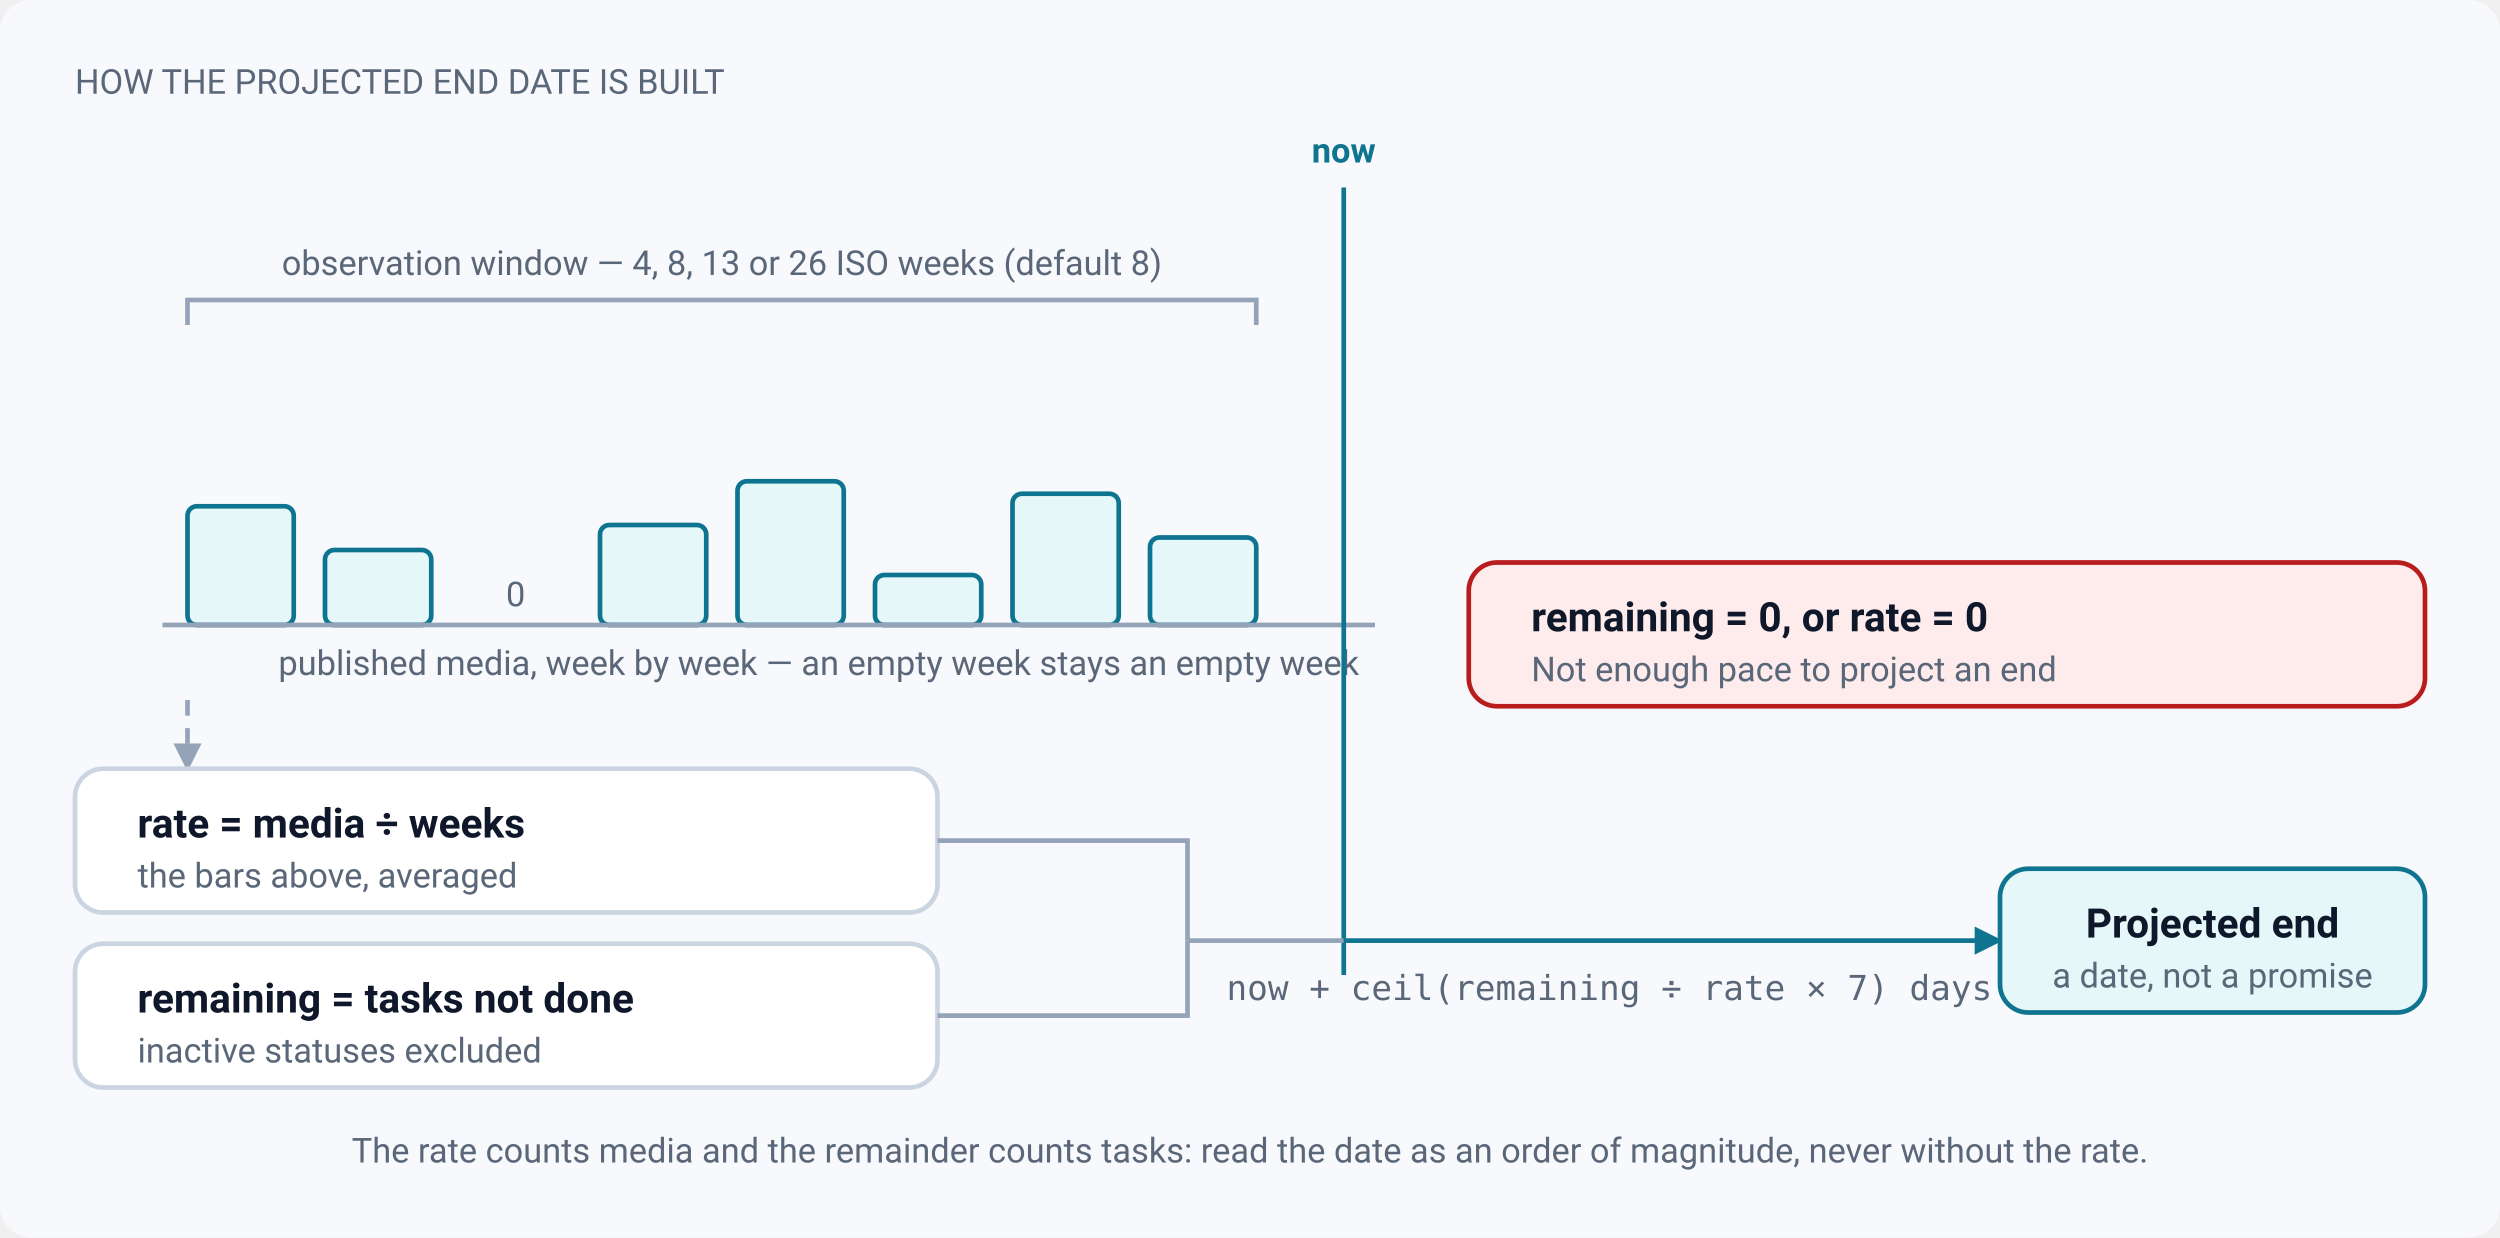
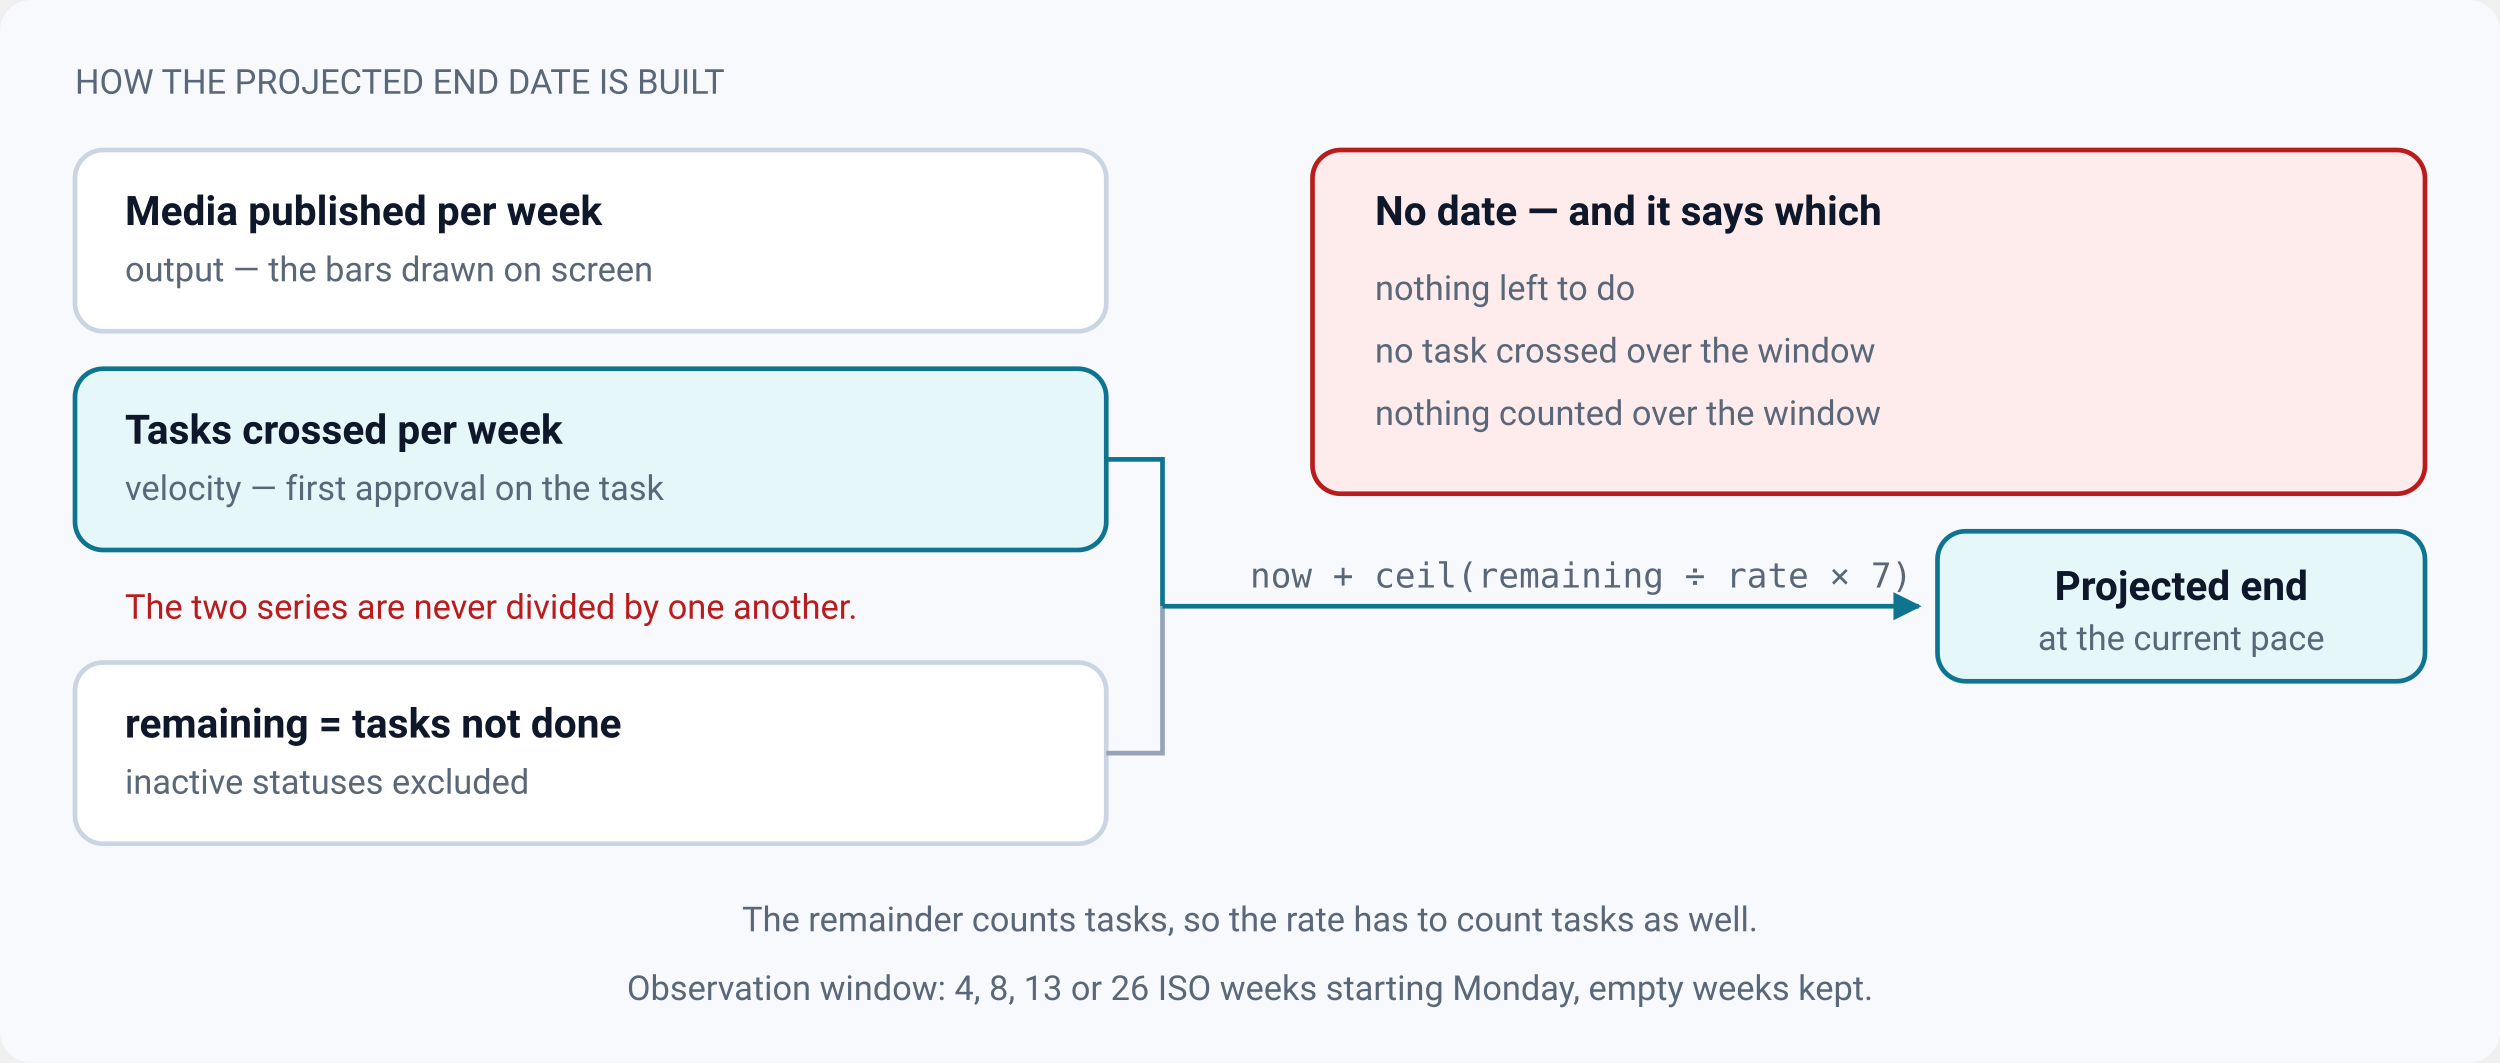
- <svg xmlns="http://www.w3.org/2000/svg" viewBox="0 0 800 396" width="800" height="396" role="img" aria-labelledby="fig-title fig-desc">
+ <svg xmlns="http://www.w3.org/2000/svg" viewBox="0 0 800 340" width="800" height="340" role="img" aria-labelledby="projection-title projection-desc">
  <style>
    .bg { fill: #f7f9fc; }
    .panel { fill: #ffffff; stroke: #cbd5e1; stroke-width: 1.5; }
    .panel-a { fill: #e6f7fa; stroke: #0e7490; stroke-width: 1.5; }
    .panel-w { fill: #fef6e7; stroke: #b45309; stroke-width: 1.5; }
    .panel-d { fill: #fdeceb; stroke: #b91c1c; stroke-width: 1.5; }
    .panel-o { fill: #ffffff; stroke: #94a3b8; stroke-width: 1.5; stroke-dasharray: 5 4; }
    .band { fill: #eef2f7; stroke: none; }
    .t { fill: #0f172a; font: 600 13px ui-sans-serif, system-ui, "Segoe UI", Roboto, Helvetica, Arial, sans-serif; }
    .l { fill: #1e293b; font: 500 12px ui-sans-serif, system-ui, "Segoe UI", Roboto, Helvetica, Arial, sans-serif; }
    .d { fill: #5a6779; font: 400 11px ui-sans-serif, system-ui, "Segoe UI", Roboto, Helvetica, Arial, sans-serif; }
    .m { fill: #5a6779; font: 400 11px ui-monospace, SFMono-Regular, Menlo, Consolas, monospace; }
    .a { fill: #0e7490; font: 600 11px ui-sans-serif, system-ui, "Segoe UI", Roboto, Helvetica, Arial, sans-serif; }
    .ok { fill: #15803d; }
    .no { fill: #b91c1c; }
    .conn { stroke: #94a3b8; stroke-width: 1.5; fill: none; }
    .conn-a { stroke: #0e7490; stroke-width: 1.5; fill: none; }
    .conn-o { stroke: #94a3b8; stroke-width: 1.5; fill: none; stroke-dasharray: 5 4; }
    .head { fill: #94a3b8; }
    .head-a { fill: #0e7490; }
    @media (prefers-color-scheme: dark) {
      .bg { fill: #0d121b; }
      .panel { fill: #151b27; stroke: #2a3348; }
      .panel-a { fill: #06262c; stroke: #22d3ee; }
      .panel-w { fill: #2a2109; stroke: #f5b301; }
      .panel-d { fill: #2b1113; stroke: #f87171; }
      .panel-o { fill: #151b27; stroke: #4a5872; }
      .band { fill: #111725; }
      .t { fill: #e6ebef; }
      .l { fill: #cfd7e2; }
      .d { fill: #93a0b4; }
      .m { fill: #93a0b4; }
      .a { fill: #22d3ee; }
      .ok { fill: #34d399; }
      .no { fill: #f87171; }
      .conn { stroke: #4a5872; }
      .conn-a { stroke: #22d3ee; }
      .conn-o { stroke: #4a5872; }
      .head { fill: #4a5872; }
      .head-a { fill: #22d3ee; }
    }
  </style>
  <defs>
    <marker id="arrow" viewBox="0 0 10 10" refX="9" refY="5" markerWidth="6" markerHeight="6" orient="auto-start-reverse">
      <path class="head" d="M0 0 L10 5 L0 10 z" />
    </marker>
    <marker id="arrow-a" viewBox="0 0 10 10" refX="9" refY="5" markerWidth="6" markerHeight="6" orient="auto-start-reverse">
      <path class="head-a" d="M0 0 L10 5 L0 10 z" />
    </marker>
  </defs>
-   <rect class="bg" x="0" y="0" width="800" height="396" rx="10" />
+   <rect class="bg" x="0" y="0" width="800" height="340" rx="10" />
  <text class="d" x="24" y="30">HOW THE PROJECTED END DATE IS BUILT</text>
-   <text class="d" x="231" y="88" text-anchor="middle">observation window — 4, 8, 13 or 26 ISO weeks (default 8)</text>
-   <path class="conn" d="M60 104 L60 96 L402 96 L402 104" />
-   <rect class="panel-a" x="60" y="162" width="34" height="38" rx="3" />
-   <rect class="panel-a" x="104" y="176" width="34" height="24" rx="3" />
-   <text class="d" x="165" y="194" text-anchor="middle">0</text>
-   <rect class="panel-a" x="192" y="168" width="34" height="32" rx="3" />
-   <rect class="panel-a" x="236" y="154" width="34" height="46" rx="3" />
-   <rect class="panel-a" x="280" y="184" width="34" height="16" rx="3" />
-   <rect class="panel-a" x="324" y="158" width="34" height="42" rx="3" />
-   <rect class="panel-a" x="368" y="172" width="34" height="28" rx="3" />
-   <path class="conn" d="M52 200 L440 200" />
-   <text class="d" x="262" y="216" text-anchor="middle">published media, week by week — an empty week stays an empty week</text>
-   <path class="conn-o" d="M60 224 L60 246" marker-end="url(#arrow)" />
-   <text class="a" x="430" y="52" text-anchor="middle">now</text>
-   <path class="conn-a" d="M430 60 L430 312" />
-   <rect class="panel" x="24" y="246" width="276" height="46" rx="9" />
-   <text class="t" x="44" y="268">rate = media ÷ weeks</text>
-   <text class="d" x="44" y="284">the bars above, averaged</text>
-   <rect class="panel" x="24" y="302" width="276" height="46" rx="9" />
-   <text class="t" x="44" y="324">remaining = tasks not done</text>
-   <text class="d" x="44" y="340">inactive statuses excluded</text>
-   <path class="conn" d="M300 269 L380 269 L380 301" />
-   <path class="conn" d="M300 325 L380 325 L380 301" />
-   <path class="conn" d="M380 301 L430 301" />
-   <path class="conn-a" d="M430 301 L640 301" marker-end="url(#arrow-a)" />
-   <text class="m" x="515" y="320" text-anchor="middle">now + ceil(remaining ÷ rate × 7) days</text>
-   <rect class="panel-a" x="640" y="278" width="136" height="46" rx="9" />
-   <text class="t" x="708" y="300" text-anchor="middle">Projected end</text>
-   <text class="d" x="708" y="316" text-anchor="middle">a date, not a promise</text>
-   <rect class="panel-d" x="470" y="180" width="306" height="46" rx="9" />
-   <text class="t" x="490" y="202">remaining = 0, or rate = 0</text>
-   <text class="d" x="490" y="218">Not enough pace to project an end</text>
-   <text class="d" x="400" y="372" text-anchor="middle">The rate counts media and the remainder counts tasks: read the date as an order of magnitude, never without the rate.</text>
+   <rect class="panel" x="24" y="48" width="330" height="58" rx="9" />
+   <text class="t" x="40" y="72">Media published per week</text>
+   <text class="d" x="40" y="90">output — the bars drawn on screen</text>
+   <rect class="panel-a" x="24" y="118" width="330" height="58" rx="9" />
+   <text class="t" x="40" y="142">Tasks crossed per week</text>
+   <text class="d" x="40" y="160">velocity — first approval on the task</text>
+   <text class="d no" x="40" y="198">The two series are never divided by one another.</text>
+   <rect class="panel" x="24" y="212" width="330" height="58" rx="9" />
+   <text class="t" x="40" y="236">remaining = tasks not done</text>
+   <text class="d" x="40" y="254">inactive statuses excluded</text>
+   <path class="conn-a" d="M354 147 L372 147 L372 194" />
+   <path class="conn" d="M354 241 L372 241 L372 194" />
+   <path class="conn-a" d="M372 194 L614 194" marker-end="url(#arrow-a)" />
+   <text class="m" x="400" y="188">now + ceil(remaining ÷ rate × 7)</text>
+   <rect class="panel-d" x="420" y="48" width="356" height="110" rx="9" />
+   <text class="t" x="440" y="72">No date — and it says which</text>
+   <text class="d" x="440" y="96">nothing left to do</text>
+   <text class="d" x="440" y="116">no task crossed over the window</text>
+   <text class="d" x="440" y="136">nothing counted over the window</text>
+   <rect class="panel-a" x="620" y="170" width="156" height="48" rx="9" />
+   <text class="t" x="698" y="192" text-anchor="middle">Projected end</text>
+   <text class="d" x="698" y="208" text-anchor="middle">at the current pace</text>
+   <text class="d" x="400" y="298" text-anchor="middle">The remainder counts tasks, so the rate has to count tasks as well.</text>
+   <text class="d" x="400" y="320" text-anchor="middle">Observation window: 4, 8, 13 or 26 ISO weeks starting Monday, empty weeks kept.</text>
</svg>
